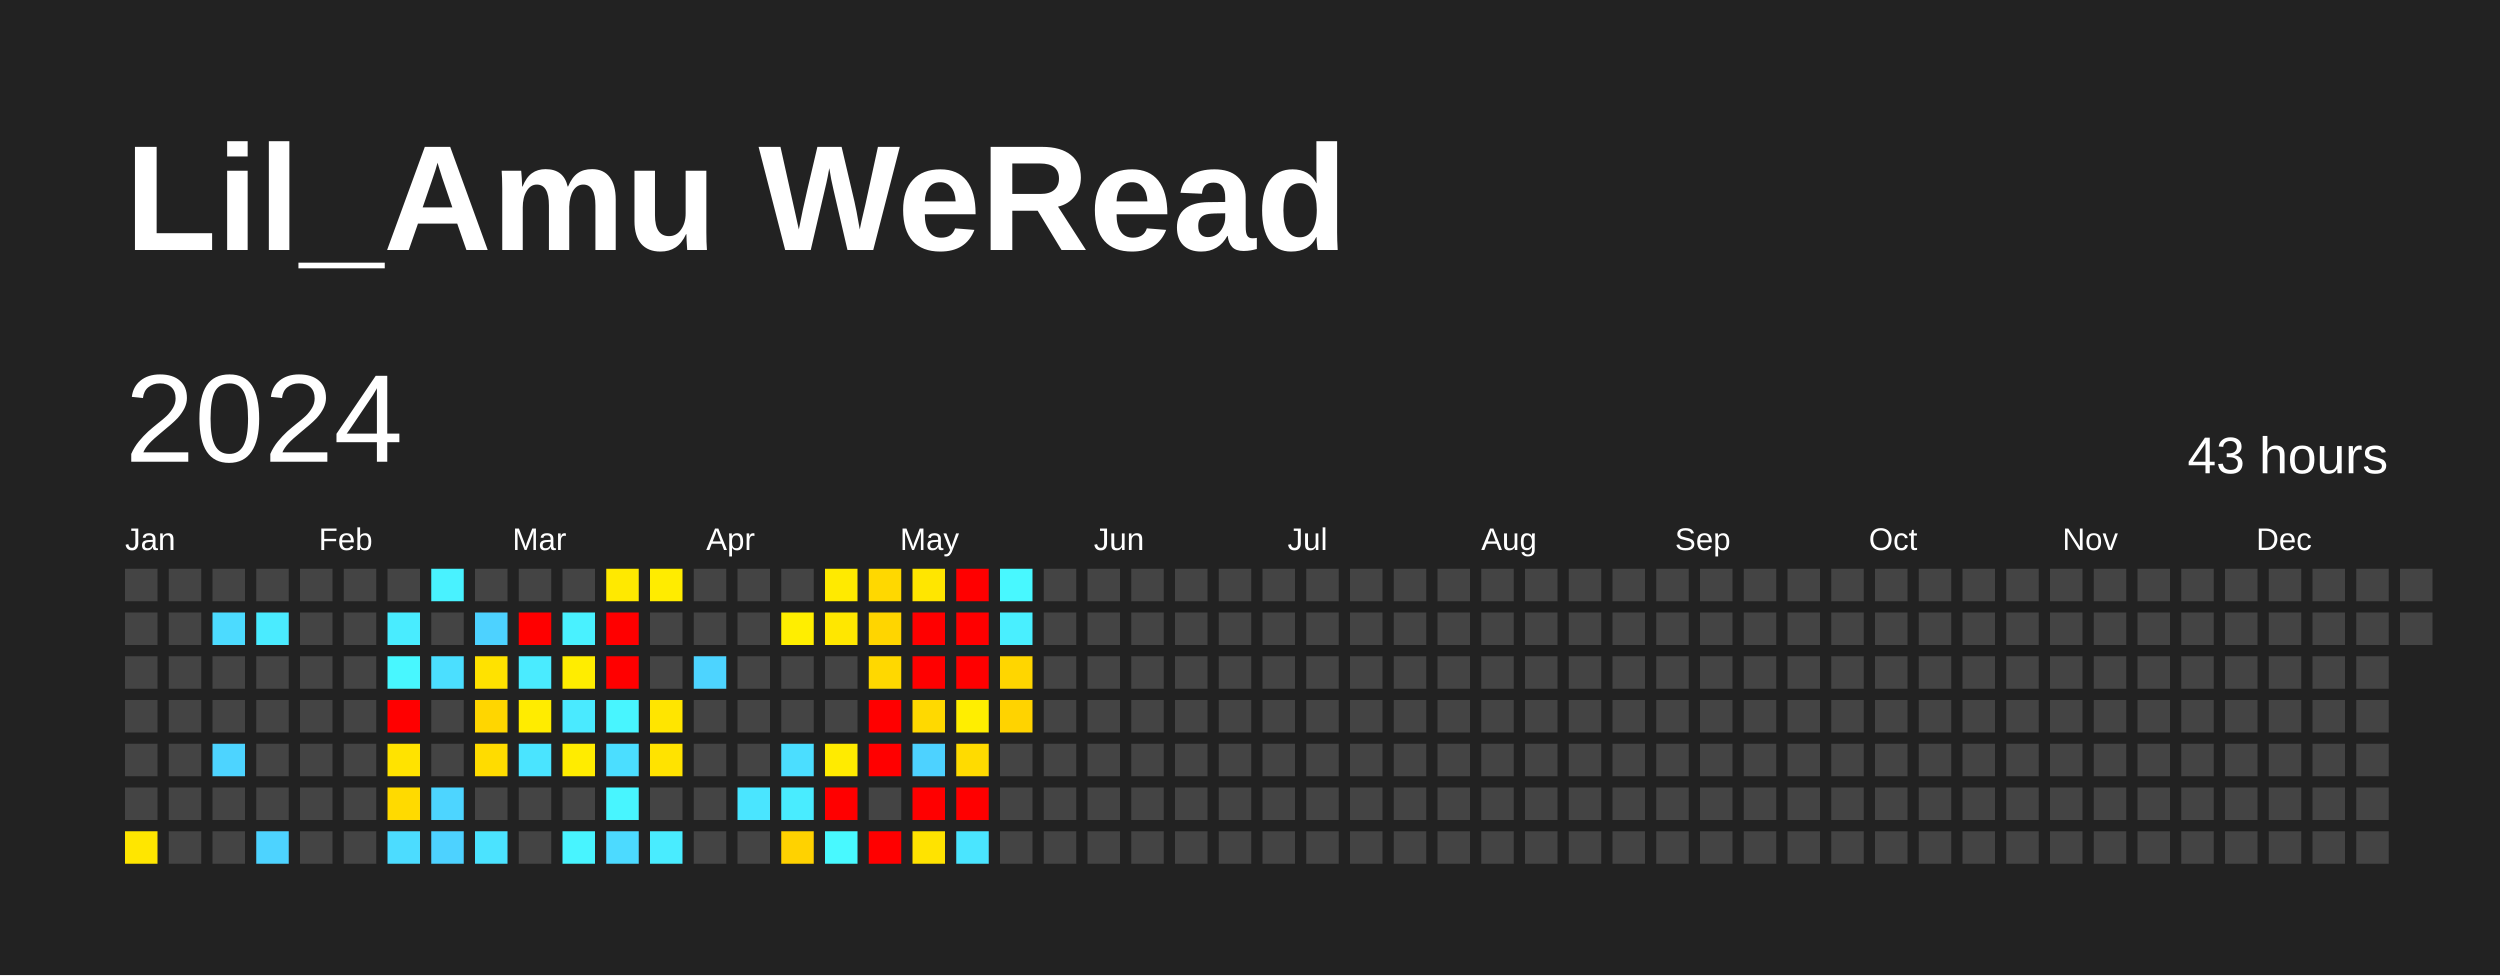
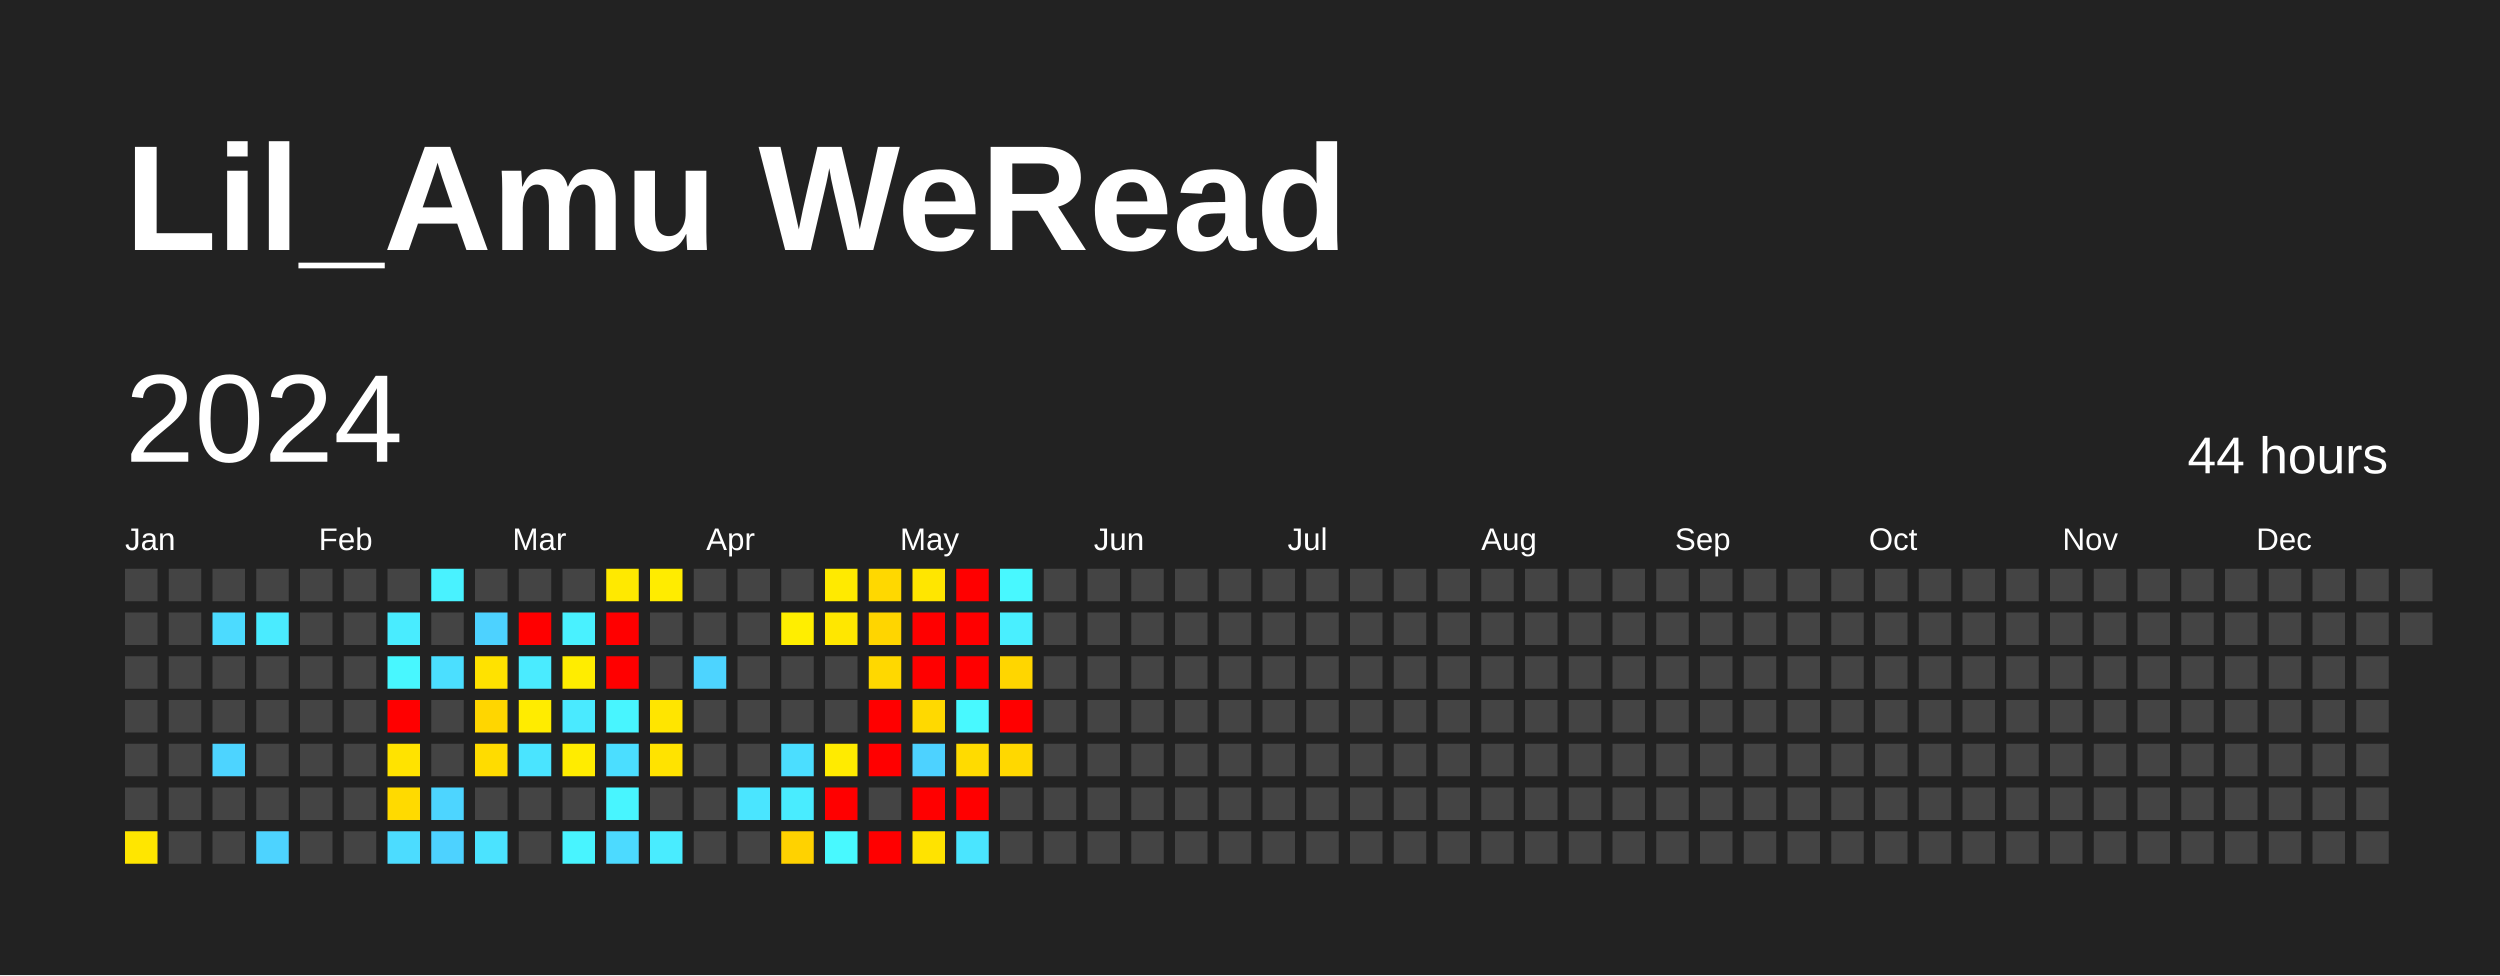
<svg xmlns="http://www.w3.org/2000/svg" baseProfile="full" height="78mm" version="1.1" viewBox="0,0,200,78" width="200mm">
  <defs />
  <rect fill="#222222" height="78" width="200" x="0" y="0" />
  <text fill="#FFFFFF" style="font-size:12px; font-family:Arial; font-weight:bold;" x="10" y="20">Lil_Amu WeRead</text>
  <text dominant-baseline="hanging" fill="#FFFFFF" style="font-size:10.0px; font-family:Arial;" x="10" y="30">2024</text>
-   <text dominant-baseline="hanging" fill="#FFFFFF" style="font-size:4.125px; font-family:Arial;" x="175" y="35">43 hours</text>
+   <text dominant-baseline="hanging" fill="#FFFFFF" style="font-size:4.125px; font-family:Arial;" x="175" y="35">44 hours</text>
  <text fill="#FFFFFF" style="font-size:2.5px; font-family:Arial" x="10.0" y="44">Jan</text>
  <text fill="#FFFFFF" style="font-size:2.5px; font-family:Arial" x="25.5" y="44">Feb</text>
  <text fill="#FFFFFF" style="font-size:2.5px; font-family:Arial" x="41.0" y="44">Mar</text>
  <text fill="#FFFFFF" style="font-size:2.5px; font-family:Arial" x="56.5" y="44">Apr</text>
  <text fill="#FFFFFF" style="font-size:2.5px; font-family:Arial" x="72.0" y="44">May</text>
  <text fill="#FFFFFF" style="font-size:2.5px; font-family:Arial" x="87.5" y="44">Jun</text>
  <text fill="#FFFFFF" style="font-size:2.5px; font-family:Arial" x="103.0" y="44">Jul</text>
  <text fill="#FFFFFF" style="font-size:2.5px; font-family:Arial" x="118.5" y="44">Aug</text>
  <text fill="#FFFFFF" style="font-size:2.5px; font-family:Arial" x="134.0" y="44">Sep</text>
  <text fill="#FFFFFF" style="font-size:2.5px; font-family:Arial" x="149.5" y="44">Oct</text>
  <text fill="#FFFFFF" style="font-size:2.5px; font-family:Arial" x="165.0" y="44">Nov</text>
  <text fill="#FFFFFF" style="font-size:2.5px; font-family:Arial" x="180.5" y="44">Dec</text>
  <rect fill="#444444" height="2.6" width="2.6" x="10.0" y="45.5" />
  <rect fill="#444444" height="2.6" width="2.6" x="10.0" y="49.0" />
  <rect fill="#444444" height="2.6" width="2.6" x="10.0" y="52.5" />
  <rect fill="#444444" height="2.6" width="2.6" x="10.0" y="56.0" />
  <rect fill="#444444" height="2.6" width="2.6" x="10.0" y="59.5" />
  <rect fill="#444444" height="2.6" width="2.6" x="10.0" y="63.0" />
  <rect fill="#ffe600" height="2.6" width="2.6" x="10.0" y="66.5" />
  <rect fill="#444444" height="2.6" width="2.6" x="13.5" y="45.5" />
  <rect fill="#444444" height="2.6" width="2.6" x="13.5" y="49.0" />
  <rect fill="#444444" height="2.6" width="2.6" x="13.5" y="52.5" />
  <rect fill="#444444" height="2.6" width="2.6" x="13.5" y="56.0" />
  <rect fill="#444444" height="2.6" width="2.6" x="13.5" y="59.5" />
  <rect fill="#444444" height="2.6" width="2.6" x="13.5" y="63.0" />
  <rect fill="#444444" height="2.6" width="2.6" x="13.5" y="66.5" />
  <rect fill="#444444" height="2.6" width="2.6" x="17.0" y="45.5" />
  <rect fill="#4cdbff" height="2.6" width="2.6" x="17.0" y="49.0" />
  <rect fill="#444444" height="2.6" width="2.6" x="17.0" y="52.5" />
  <rect fill="#444444" height="2.6" width="2.6" x="17.0" y="56.0" />
  <rect fill="#4dd4ff" height="2.6" width="2.6" x="17.0" y="59.5" />
  <rect fill="#444444" height="2.6" width="2.6" x="17.0" y="63.0" />
  <rect fill="#444444" height="2.6" width="2.6" x="17.0" y="66.5" />
  <rect fill="#444444" height="2.6" width="2.6" x="20.5" y="45.5" />
  <rect fill="#4aebff" height="2.6" width="2.6" x="20.5" y="49.0" />
  <rect fill="#444444" height="2.6" width="2.6" x="20.5" y="52.5" />
  <rect fill="#444444" height="2.6" width="2.6" x="20.5" y="56.0" />
  <rect fill="#444444" height="2.6" width="2.6" x="20.5" y="59.5" />
  <rect fill="#444444" height="2.6" width="2.6" x="20.5" y="63.0" />
  <rect fill="#4dd3ff" height="2.6" width="2.6" x="20.5" y="66.5" />
  <rect fill="#444444" height="2.6" width="2.6" x="24.0" y="45.5" />
  <rect fill="#444444" height="2.6" width="2.6" x="24.0" y="49.0" />
  <rect fill="#444444" height="2.6" width="2.6" x="24.0" y="52.5" />
  <rect fill="#444444" height="2.6" width="2.6" x="24.0" y="56.0" />
  <rect fill="#444444" height="2.6" width="2.6" x="24.0" y="59.5" />
  <rect fill="#444444" height="2.6" width="2.6" x="24.0" y="63.0" />
  <rect fill="#444444" height="2.6" width="2.6" x="24.0" y="66.5" />
  <rect fill="#444444" height="2.6" width="2.6" x="27.5" y="45.5" />
  <rect fill="#444444" height="2.6" width="2.6" x="27.5" y="49.0" />
  <rect fill="#444444" height="2.6" width="2.6" x="27.5" y="52.5" />
  <rect fill="#444444" height="2.6" width="2.6" x="27.5" y="56.0" />
  <rect fill="#444444" height="2.6" width="2.6" x="27.5" y="59.5" />
  <rect fill="#444444" height="2.6" width="2.6" x="27.5" y="63.0" />
  <rect fill="#444444" height="2.6" width="2.6" x="27.5" y="66.5" />
  <rect fill="#444444" height="2.6" width="2.6" x="31.0" y="45.5" />
  <rect fill="#49ecff" height="2.6" width="2.6" x="31.0" y="49.0" />
  <rect fill="#48f7ff" height="2.6" width="2.6" x="31.0" y="52.5" />
  <rect fill="red" height="2.6" width="2.6" x="31.0" y="56.0" />
  <rect fill="#ffe300" height="2.6" width="2.6" x="31.0" y="59.5" />
  <rect fill="#ffda00" height="2.6" width="2.6" x="31.0" y="63.0" />
  <rect fill="#4cdcff" height="2.6" width="2.6" x="31.0" y="66.5" />
  <rect fill="#49f2ff" height="2.6" width="2.6" x="34.5" y="45.5" />
  <rect fill="#444444" height="2.6" width="2.6" x="34.5" y="49.0" />
  <rect fill="#4bdfff" height="2.6" width="2.6" x="34.5" y="52.5" />
  <rect fill="#444444" height="2.6" width="2.6" x="34.5" y="56.0" />
  <rect fill="#444444" height="2.6" width="2.6" x="34.5" y="59.5" />
  <rect fill="#4dd5ff" height="2.6" width="2.6" x="34.5" y="63.0" />
  <rect fill="#4dd2ff" height="2.6" width="2.6" x="34.5" y="66.5" />
  <rect fill="#444444" height="2.6" width="2.6" x="38.0" y="45.5" />
  <rect fill="#4dd2ff" height="2.6" width="2.6" x="38.0" y="49.0" />
  <rect fill="#ffe200" height="2.6" width="2.6" x="38.0" y="52.5" />
  <rect fill="#ffd600" height="2.6" width="2.6" x="38.0" y="56.0" />
  <rect fill="#ffdc00" height="2.6" width="2.6" x="38.0" y="59.5" />
  <rect fill="#444444" height="2.6" width="2.6" x="38.0" y="63.0" />
  <rect fill="#4be3ff" height="2.6" width="2.6" x="38.0" y="66.5" />
  <rect fill="#444444" height="2.6" width="2.6" x="41.5" y="45.5" />
  <rect fill="red" height="2.6" width="2.6" x="41.5" y="49.0" />
  <rect fill="#4aebff" height="2.6" width="2.6" x="41.5" y="52.5" />
  <rect fill="#ffec00" height="2.6" width="2.6" x="41.5" y="56.0" />
  <rect fill="#4ae4ff" height="2.6" width="2.6" x="41.5" y="59.5" />
  <rect fill="#444444" height="2.6" width="2.6" x="41.5" y="63.0" />
  <rect fill="#444444" height="2.6" width="2.6" x="41.5" y="66.5" />
  <rect fill="#444444" height="2.6" width="2.6" x="45.0" y="45.5" />
  <rect fill="#49f1ff" height="2.6" width="2.6" x="45.0" y="49.0" />
  <rect fill="#ffed00" height="2.6" width="2.6" x="45.0" y="52.5" />
  <rect fill="#4aeaff" height="2.6" width="2.6" x="45.0" y="56.0" />
  <rect fill="#ffec00" height="2.6" width="2.6" x="45.0" y="59.5" />
  <rect fill="#444444" height="2.6" width="2.6" x="45.0" y="63.0" />
  <rect fill="#48f4ff" height="2.6" width="2.6" x="45.0" y="66.5" />
  <rect fill="#ffe900" height="2.6" width="2.6" x="48.5" y="45.5" />
  <rect fill="red" height="2.6" width="2.6" x="48.5" y="49.0" />
  <rect fill="red" height="2.6" width="2.6" x="48.5" y="52.5" />
  <rect fill="#48f5ff" height="2.6" width="2.6" x="48.5" y="56.0" />
  <rect fill="#4bdeff" height="2.6" width="2.6" x="48.5" y="59.5" />
  <rect fill="#48f5ff" height="2.6" width="2.6" x="48.5" y="63.0" />
  <rect fill="#4cdaff" height="2.6" width="2.6" x="48.5" y="66.5" />
  <rect fill="#ffec00" height="2.6" width="2.6" x="52.0" y="45.5" />
  <rect fill="#444444" height="2.6" width="2.6" x="52.0" y="49.0" />
  <rect fill="#444444" height="2.6" width="2.6" x="52.0" y="52.5" />
  <rect fill="#ffe500" height="2.6" width="2.6" x="52.0" y="56.0" />
  <rect fill="#ffe300" height="2.6" width="2.6" x="52.0" y="59.5" />
  <rect fill="#444444" height="2.6" width="2.6" x="52.0" y="63.0" />
  <rect fill="#49ecff" height="2.6" width="2.6" x="52.0" y="66.5" />
  <rect fill="#444444" height="2.6" width="2.6" x="55.5" y="45.5" />
  <rect fill="#444444" height="2.6" width="2.6" x="55.5" y="49.0" />
  <rect fill="#4dd4ff" height="2.6" width="2.6" x="55.5" y="52.5" />
  <rect fill="#444444" height="2.6" width="2.6" x="55.5" y="56.0" />
  <rect fill="#444444" height="2.6" width="2.6" x="55.5" y="59.5" />
  <rect fill="#444444" height="2.6" width="2.6" x="55.5" y="63.0" />
  <rect fill="#444444" height="2.6" width="2.6" x="55.5" y="66.5" />
  <rect fill="#444444" height="2.6" width="2.6" x="59.0" y="45.5" />
  <rect fill="#444444" height="2.6" width="2.6" x="59.0" y="49.0" />
  <rect fill="#444444" height="2.6" width="2.6" x="59.0" y="52.5" />
  <rect fill="#444444" height="2.6" width="2.6" x="59.0" y="56.0" />
  <rect fill="#444444" height="2.6" width="2.6" x="59.0" y="59.5" />
  <rect fill="#4ae5ff" height="2.6" width="2.6" x="59.0" y="63.0" />
  <rect fill="#444444" height="2.6" width="2.6" x="59.0" y="66.5" />
  <rect fill="#444444" height="2.6" width="2.6" x="62.5" y="45.5" />
  <rect fill="#ffee00" height="2.6" width="2.6" x="62.5" y="49.0" />
  <rect fill="#444444" height="2.6" width="2.6" x="62.5" y="52.5" />
  <rect fill="#444444" height="2.6" width="2.6" x="62.5" y="56.0" />
  <rect fill="#4bdeff" height="2.6" width="2.6" x="62.5" y="59.5" />
  <rect fill="#49ecff" height="2.6" width="2.6" x="62.5" y="63.0" />
  <rect fill="#ffd200" height="2.6" width="2.6" x="62.5" y="66.5" />
  <rect fill="#ffea00" height="2.6" width="2.6" x="66.0" y="45.5" />
  <rect fill="#ffe700" height="2.6" width="2.6" x="66.0" y="49.0" />
  <rect fill="#444444" height="2.6" width="2.6" x="66.0" y="52.5" />
  <rect fill="#444444" height="2.6" width="2.6" x="66.0" y="56.0" />
  <rect fill="#ffeb00" height="2.6" width="2.6" x="66.0" y="59.5" />
  <rect fill="red" height="2.6" width="2.6" x="66.0" y="63.0" />
  <rect fill="#48f9ff" height="2.6" width="2.6" x="66.0" y="66.5" />
  <rect fill="#ffd800" height="2.6" width="2.6" x="69.5" y="45.5" />
  <rect fill="#ffd500" height="2.6" width="2.6" x="69.5" y="49.0" />
  <rect fill="#ffd800" height="2.6" width="2.6" x="69.5" y="52.5" />
  <rect fill="red" height="2.6" width="2.6" x="69.5" y="56.0" />
  <rect fill="red" height="2.6" width="2.6" x="69.5" y="59.5" />
  <rect fill="#444444" height="2.6" width="2.6" x="69.5" y="63.0" />
  <rect fill="red" height="2.6" width="2.6" x="69.5" y="66.5" />
  <rect fill="#ffe600" height="2.6" width="2.6" x="73.0" y="45.5" />
  <rect fill="red" height="2.6" width="2.6" x="73.0" y="49.0" />
  <rect fill="red" height="2.6" width="2.6" x="73.0" y="52.5" />
  <rect fill="#ffd900" height="2.6" width="2.6" x="73.0" y="56.0" />
  <rect fill="#4dd2ff" height="2.6" width="2.6" x="73.0" y="59.5" />
  <rect fill="red" height="2.6" width="2.6" x="73.0" y="63.0" />
  <rect fill="#ffe300" height="2.6" width="2.6" x="73.0" y="66.5" />
  <rect fill="red" height="2.6" width="2.6" x="76.5" y="45.5" />
  <rect fill="red" height="2.6" width="2.6" x="76.5" y="49.0" />
  <rect fill="red" height="2.6" width="2.6" x="76.5" y="52.5" />
-   <rect fill="#ffee00" height="2.6" width="2.6" x="76.5" y="56.0" />
+   <rect fill="#48f9ff" height="2.6" width="2.6" x="76.5" y="56.0" />
  <rect fill="#ffdb00" height="2.6" width="2.6" x="76.5" y="59.5" />
  <rect fill="red" height="2.6" width="2.6" x="76.5" y="63.0" />
  <rect fill="#4ae5ff" height="2.6" width="2.6" x="76.5" y="66.5" />
  <rect fill="#48f8ff" height="2.6" width="2.6" x="80.0" y="45.5" />
  <rect fill="#49efff" height="2.6" width="2.6" x="80.0" y="49.0" />
  <rect fill="#ffd600" height="2.6" width="2.6" x="80.0" y="52.5" />
-   <rect fill="#ffd300" height="2.6" width="2.6" x="80.0" y="56.0" />
-   <rect fill="#444444" height="2.6" width="2.6" x="80.0" y="59.5" />
+   <rect fill="red" height="2.6" width="2.6" x="80.0" y="56.0" />
+   <rect fill="#ffd800" height="2.6" width="2.6" x="80.0" y="59.5" />
  <rect fill="#444444" height="2.6" width="2.6" x="80.0" y="63.0" />
  <rect fill="#444444" height="2.6" width="2.6" x="80.0" y="66.5" />
  <rect fill="#444444" height="2.6" width="2.6" x="83.5" y="45.5" />
  <rect fill="#444444" height="2.6" width="2.6" x="83.5" y="49.0" />
  <rect fill="#444444" height="2.6" width="2.6" x="83.5" y="52.5" />
  <rect fill="#444444" height="2.6" width="2.6" x="83.5" y="56.0" />
  <rect fill="#444444" height="2.6" width="2.6" x="83.5" y="59.5" />
  <rect fill="#444444" height="2.6" width="2.6" x="83.5" y="63.0" />
  <rect fill="#444444" height="2.6" width="2.6" x="83.5" y="66.5" />
  <rect fill="#444444" height="2.6" width="2.6" x="87.0" y="45.5" />
  <rect fill="#444444" height="2.6" width="2.6" x="87.0" y="49.0" />
  <rect fill="#444444" height="2.6" width="2.6" x="87.0" y="52.5" />
  <rect fill="#444444" height="2.6" width="2.6" x="87.0" y="56.0" />
  <rect fill="#444444" height="2.6" width="2.6" x="87.0" y="59.5" />
  <rect fill="#444444" height="2.6" width="2.6" x="87.0" y="63.0" />
  <rect fill="#444444" height="2.6" width="2.6" x="87.0" y="66.5" />
  <rect fill="#444444" height="2.6" width="2.6" x="90.5" y="45.5" />
  <rect fill="#444444" height="2.6" width="2.6" x="90.5" y="49.0" />
  <rect fill="#444444" height="2.6" width="2.6" x="90.5" y="52.5" />
  <rect fill="#444444" height="2.6" width="2.6" x="90.5" y="56.0" />
  <rect fill="#444444" height="2.6" width="2.6" x="90.5" y="59.5" />
  <rect fill="#444444" height="2.6" width="2.6" x="90.5" y="63.0" />
  <rect fill="#444444" height="2.6" width="2.6" x="90.5" y="66.5" />
  <rect fill="#444444" height="2.6" width="2.6" x="94.0" y="45.5" />
  <rect fill="#444444" height="2.6" width="2.6" x="94.0" y="49.0" />
  <rect fill="#444444" height="2.6" width="2.6" x="94.0" y="52.5" />
  <rect fill="#444444" height="2.6" width="2.6" x="94.0" y="56.0" />
  <rect fill="#444444" height="2.6" width="2.6" x="94.0" y="59.5" />
  <rect fill="#444444" height="2.6" width="2.6" x="94.0" y="63.0" />
  <rect fill="#444444" height="2.6" width="2.6" x="94.0" y="66.5" />
  <rect fill="#444444" height="2.6" width="2.6" x="97.5" y="45.5" />
  <rect fill="#444444" height="2.6" width="2.6" x="97.5" y="49.0" />
  <rect fill="#444444" height="2.6" width="2.6" x="97.5" y="52.5" />
  <rect fill="#444444" height="2.6" width="2.6" x="97.5" y="56.0" />
  <rect fill="#444444" height="2.6" width="2.6" x="97.5" y="59.5" />
  <rect fill="#444444" height="2.6" width="2.6" x="97.5" y="63.0" />
  <rect fill="#444444" height="2.6" width="2.6" x="97.5" y="66.5" />
  <rect fill="#444444" height="2.6" width="2.6" x="101.0" y="45.5" />
  <rect fill="#444444" height="2.6" width="2.6" x="101.0" y="49.0" />
  <rect fill="#444444" height="2.6" width="2.6" x="101.0" y="52.5" />
  <rect fill="#444444" height="2.6" width="2.6" x="101.0" y="56.0" />
  <rect fill="#444444" height="2.6" width="2.6" x="101.0" y="59.5" />
  <rect fill="#444444" height="2.6" width="2.6" x="101.0" y="63.0" />
  <rect fill="#444444" height="2.6" width="2.6" x="101.0" y="66.5" />
  <rect fill="#444444" height="2.6" width="2.6" x="104.5" y="45.5" />
  <rect fill="#444444" height="2.6" width="2.6" x="104.5" y="49.0" />
  <rect fill="#444444" height="2.6" width="2.6" x="104.5" y="52.5" />
  <rect fill="#444444" height="2.6" width="2.6" x="104.5" y="56.0" />
  <rect fill="#444444" height="2.6" width="2.6" x="104.5" y="59.5" />
  <rect fill="#444444" height="2.6" width="2.6" x="104.5" y="63.0" />
  <rect fill="#444444" height="2.6" width="2.6" x="104.5" y="66.5" />
  <rect fill="#444444" height="2.6" width="2.6" x="108.0" y="45.5" />
  <rect fill="#444444" height="2.6" width="2.6" x="108.0" y="49.0" />
  <rect fill="#444444" height="2.6" width="2.6" x="108.0" y="52.5" />
  <rect fill="#444444" height="2.6" width="2.6" x="108.0" y="56.0" />
  <rect fill="#444444" height="2.6" width="2.6" x="108.0" y="59.5" />
  <rect fill="#444444" height="2.6" width="2.6" x="108.0" y="63.0" />
  <rect fill="#444444" height="2.6" width="2.6" x="108.0" y="66.5" />
  <rect fill="#444444" height="2.6" width="2.6" x="111.5" y="45.5" />
  <rect fill="#444444" height="2.6" width="2.6" x="111.5" y="49.0" />
  <rect fill="#444444" height="2.6" width="2.6" x="111.5" y="52.5" />
  <rect fill="#444444" height="2.6" width="2.6" x="111.5" y="56.0" />
  <rect fill="#444444" height="2.6" width="2.6" x="111.5" y="59.5" />
  <rect fill="#444444" height="2.6" width="2.6" x="111.5" y="63.0" />
  <rect fill="#444444" height="2.6" width="2.6" x="111.5" y="66.5" />
  <rect fill="#444444" height="2.6" width="2.6" x="115.0" y="45.5" />
  <rect fill="#444444" height="2.6" width="2.6" x="115.0" y="49.0" />
  <rect fill="#444444" height="2.6" width="2.6" x="115.0" y="52.5" />
  <rect fill="#444444" height="2.6" width="2.6" x="115.0" y="56.0" />
  <rect fill="#444444" height="2.6" width="2.6" x="115.0" y="59.5" />
  <rect fill="#444444" height="2.6" width="2.6" x="115.0" y="63.0" />
  <rect fill="#444444" height="2.6" width="2.6" x="115.0" y="66.5" />
  <rect fill="#444444" height="2.6" width="2.6" x="118.5" y="45.5" />
  <rect fill="#444444" height="2.6" width="2.6" x="118.5" y="49.0" />
  <rect fill="#444444" height="2.6" width="2.6" x="118.5" y="52.5" />
  <rect fill="#444444" height="2.6" width="2.6" x="118.5" y="56.0" />
  <rect fill="#444444" height="2.6" width="2.6" x="118.5" y="59.5" />
  <rect fill="#444444" height="2.6" width="2.6" x="118.5" y="63.0" />
  <rect fill="#444444" height="2.6" width="2.6" x="118.5" y="66.5" />
  <rect fill="#444444" height="2.6" width="2.6" x="122.0" y="45.5" />
  <rect fill="#444444" height="2.6" width="2.6" x="122.0" y="49.0" />
  <rect fill="#444444" height="2.6" width="2.6" x="122.0" y="52.5" />
  <rect fill="#444444" height="2.6" width="2.6" x="122.0" y="56.0" />
  <rect fill="#444444" height="2.6" width="2.6" x="122.0" y="59.5" />
  <rect fill="#444444" height="2.6" width="2.6" x="122.0" y="63.0" />
  <rect fill="#444444" height="2.6" width="2.6" x="122.0" y="66.5" />
  <rect fill="#444444" height="2.6" width="2.6" x="125.5" y="45.5" />
  <rect fill="#444444" height="2.6" width="2.6" x="125.5" y="49.0" />
  <rect fill="#444444" height="2.6" width="2.6" x="125.5" y="52.5" />
  <rect fill="#444444" height="2.6" width="2.6" x="125.5" y="56.0" />
  <rect fill="#444444" height="2.6" width="2.6" x="125.5" y="59.5" />
  <rect fill="#444444" height="2.6" width="2.6" x="125.5" y="63.0" />
  <rect fill="#444444" height="2.6" width="2.6" x="125.5" y="66.5" />
  <rect fill="#444444" height="2.6" width="2.6" x="129.0" y="45.5" />
  <rect fill="#444444" height="2.6" width="2.6" x="129.0" y="49.0" />
  <rect fill="#444444" height="2.6" width="2.6" x="129.0" y="52.5" />
  <rect fill="#444444" height="2.6" width="2.6" x="129.0" y="56.0" />
  <rect fill="#444444" height="2.6" width="2.6" x="129.0" y="59.5" />
  <rect fill="#444444" height="2.6" width="2.6" x="129.0" y="63.0" />
  <rect fill="#444444" height="2.6" width="2.6" x="129.0" y="66.5" />
  <rect fill="#444444" height="2.6" width="2.6" x="132.5" y="45.5" />
  <rect fill="#444444" height="2.6" width="2.6" x="132.5" y="49.0" />
  <rect fill="#444444" height="2.6" width="2.6" x="132.5" y="52.5" />
  <rect fill="#444444" height="2.6" width="2.6" x="132.5" y="56.0" />
  <rect fill="#444444" height="2.6" width="2.6" x="132.5" y="59.5" />
  <rect fill="#444444" height="2.6" width="2.6" x="132.5" y="63.0" />
  <rect fill="#444444" height="2.6" width="2.6" x="132.5" y="66.5" />
  <rect fill="#444444" height="2.6" width="2.6" x="136.0" y="45.5" />
  <rect fill="#444444" height="2.6" width="2.6" x="136.0" y="49.0" />
  <rect fill="#444444" height="2.6" width="2.6" x="136.0" y="52.5" />
  <rect fill="#444444" height="2.6" width="2.6" x="136.0" y="56.0" />
  <rect fill="#444444" height="2.6" width="2.6" x="136.0" y="59.5" />
  <rect fill="#444444" height="2.6" width="2.6" x="136.0" y="63.0" />
  <rect fill="#444444" height="2.6" width="2.6" x="136.0" y="66.5" />
  <rect fill="#444444" height="2.6" width="2.6" x="139.5" y="45.5" />
  <rect fill="#444444" height="2.6" width="2.6" x="139.5" y="49.0" />
  <rect fill="#444444" height="2.6" width="2.6" x="139.5" y="52.5" />
  <rect fill="#444444" height="2.6" width="2.6" x="139.5" y="56.0" />
  <rect fill="#444444" height="2.6" width="2.6" x="139.5" y="59.5" />
  <rect fill="#444444" height="2.6" width="2.6" x="139.5" y="63.0" />
  <rect fill="#444444" height="2.6" width="2.6" x="139.5" y="66.5" />
  <rect fill="#444444" height="2.6" width="2.6" x="143.0" y="45.5" />
  <rect fill="#444444" height="2.6" width="2.6" x="143.0" y="49.0" />
  <rect fill="#444444" height="2.6" width="2.6" x="143.0" y="52.5" />
  <rect fill="#444444" height="2.6" width="2.6" x="143.0" y="56.0" />
  <rect fill="#444444" height="2.6" width="2.6" x="143.0" y="59.5" />
  <rect fill="#444444" height="2.6" width="2.6" x="143.0" y="63.0" />
  <rect fill="#444444" height="2.6" width="2.6" x="143.0" y="66.5" />
  <rect fill="#444444" height="2.6" width="2.6" x="146.5" y="45.5" />
  <rect fill="#444444" height="2.6" width="2.6" x="146.5" y="49.0" />
  <rect fill="#444444" height="2.6" width="2.6" x="146.5" y="52.5" />
  <rect fill="#444444" height="2.6" width="2.6" x="146.5" y="56.0" />
  <rect fill="#444444" height="2.6" width="2.6" x="146.5" y="59.5" />
  <rect fill="#444444" height="2.6" width="2.6" x="146.5" y="63.0" />
  <rect fill="#444444" height="2.6" width="2.6" x="146.5" y="66.5" />
  <rect fill="#444444" height="2.6" width="2.6" x="150.0" y="45.5" />
  <rect fill="#444444" height="2.6" width="2.6" x="150.0" y="49.0" />
  <rect fill="#444444" height="2.6" width="2.6" x="150.0" y="52.5" />
  <rect fill="#444444" height="2.6" width="2.6" x="150.0" y="56.0" />
  <rect fill="#444444" height="2.6" width="2.6" x="150.0" y="59.5" />
  <rect fill="#444444" height="2.6" width="2.6" x="150.0" y="63.0" />
  <rect fill="#444444" height="2.6" width="2.6" x="150.0" y="66.5" />
  <rect fill="#444444" height="2.6" width="2.6" x="153.5" y="45.5" />
  <rect fill="#444444" height="2.6" width="2.6" x="153.5" y="49.0" />
  <rect fill="#444444" height="2.6" width="2.6" x="153.5" y="52.5" />
  <rect fill="#444444" height="2.6" width="2.6" x="153.5" y="56.0" />
  <rect fill="#444444" height="2.6" width="2.6" x="153.5" y="59.5" />
  <rect fill="#444444" height="2.6" width="2.6" x="153.5" y="63.0" />
  <rect fill="#444444" height="2.6" width="2.6" x="153.5" y="66.5" />
  <rect fill="#444444" height="2.6" width="2.6" x="157.0" y="45.5" />
  <rect fill="#444444" height="2.6" width="2.6" x="157.0" y="49.0" />
  <rect fill="#444444" height="2.6" width="2.6" x="157.0" y="52.5" />
  <rect fill="#444444" height="2.6" width="2.6" x="157.0" y="56.0" />
  <rect fill="#444444" height="2.6" width="2.6" x="157.0" y="59.5" />
  <rect fill="#444444" height="2.6" width="2.6" x="157.0" y="63.0" />
  <rect fill="#444444" height="2.6" width="2.6" x="157.0" y="66.5" />
  <rect fill="#444444" height="2.6" width="2.6" x="160.5" y="45.5" />
  <rect fill="#444444" height="2.6" width="2.6" x="160.5" y="49.0" />
  <rect fill="#444444" height="2.6" width="2.6" x="160.5" y="52.5" />
  <rect fill="#444444" height="2.6" width="2.6" x="160.5" y="56.0" />
  <rect fill="#444444" height="2.6" width="2.6" x="160.5" y="59.5" />
  <rect fill="#444444" height="2.6" width="2.6" x="160.5" y="63.0" />
  <rect fill="#444444" height="2.6" width="2.6" x="160.5" y="66.5" />
  <rect fill="#444444" height="2.6" width="2.6" x="164.0" y="45.5" />
  <rect fill="#444444" height="2.6" width="2.6" x="164.0" y="49.0" />
  <rect fill="#444444" height="2.6" width="2.6" x="164.0" y="52.5" />
  <rect fill="#444444" height="2.6" width="2.6" x="164.0" y="56.0" />
  <rect fill="#444444" height="2.6" width="2.6" x="164.0" y="59.5" />
  <rect fill="#444444" height="2.6" width="2.6" x="164.0" y="63.0" />
  <rect fill="#444444" height="2.6" width="2.6" x="164.0" y="66.5" />
  <rect fill="#444444" height="2.6" width="2.6" x="167.5" y="45.5" />
  <rect fill="#444444" height="2.6" width="2.6" x="167.5" y="49.0" />
  <rect fill="#444444" height="2.6" width="2.6" x="167.5" y="52.5" />
  <rect fill="#444444" height="2.6" width="2.6" x="167.5" y="56.0" />
  <rect fill="#444444" height="2.6" width="2.6" x="167.5" y="59.5" />
  <rect fill="#444444" height="2.6" width="2.6" x="167.5" y="63.0" />
  <rect fill="#444444" height="2.6" width="2.6" x="167.5" y="66.5" />
  <rect fill="#444444" height="2.6" width="2.6" x="171.0" y="45.5" />
  <rect fill="#444444" height="2.6" width="2.6" x="171.0" y="49.0" />
  <rect fill="#444444" height="2.6" width="2.6" x="171.0" y="52.5" />
  <rect fill="#444444" height="2.6" width="2.6" x="171.0" y="56.0" />
  <rect fill="#444444" height="2.6" width="2.6" x="171.0" y="59.5" />
  <rect fill="#444444" height="2.6" width="2.6" x="171.0" y="63.0" />
  <rect fill="#444444" height="2.6" width="2.6" x="171.0" y="66.5" />
  <rect fill="#444444" height="2.6" width="2.6" x="174.5" y="45.5" />
  <rect fill="#444444" height="2.6" width="2.6" x="174.5" y="49.0" />
  <rect fill="#444444" height="2.6" width="2.6" x="174.5" y="52.5" />
  <rect fill="#444444" height="2.6" width="2.6" x="174.5" y="56.0" />
  <rect fill="#444444" height="2.6" width="2.6" x="174.5" y="59.5" />
  <rect fill="#444444" height="2.6" width="2.6" x="174.5" y="63.0" />
  <rect fill="#444444" height="2.6" width="2.6" x="174.5" y="66.5" />
  <rect fill="#444444" height="2.6" width="2.6" x="178.0" y="45.5" />
  <rect fill="#444444" height="2.6" width="2.6" x="178.0" y="49.0" />
  <rect fill="#444444" height="2.6" width="2.6" x="178.0" y="52.5" />
  <rect fill="#444444" height="2.6" width="2.6" x="178.0" y="56.0" />
  <rect fill="#444444" height="2.6" width="2.6" x="178.0" y="59.5" />
  <rect fill="#444444" height="2.6" width="2.6" x="178.0" y="63.0" />
  <rect fill="#444444" height="2.6" width="2.6" x="178.0" y="66.5" />
  <rect fill="#444444" height="2.6" width="2.6" x="181.5" y="45.5" />
  <rect fill="#444444" height="2.6" width="2.6" x="181.5" y="49.0" />
  <rect fill="#444444" height="2.6" width="2.6" x="181.5" y="52.5" />
  <rect fill="#444444" height="2.6" width="2.6" x="181.5" y="56.0" />
  <rect fill="#444444" height="2.6" width="2.6" x="181.5" y="59.5" />
  <rect fill="#444444" height="2.6" width="2.6" x="181.5" y="63.0" />
  <rect fill="#444444" height="2.6" width="2.6" x="181.5" y="66.5" />
  <rect fill="#444444" height="2.6" width="2.6" x="185.0" y="45.5" />
  <rect fill="#444444" height="2.6" width="2.6" x="185.0" y="49.0" />
  <rect fill="#444444" height="2.6" width="2.6" x="185.0" y="52.5" />
  <rect fill="#444444" height="2.6" width="2.6" x="185.0" y="56.0" />
  <rect fill="#444444" height="2.6" width="2.6" x="185.0" y="59.5" />
  <rect fill="#444444" height="2.6" width="2.6" x="185.0" y="63.0" />
  <rect fill="#444444" height="2.6" width="2.6" x="185.0" y="66.5" />
  <rect fill="#444444" height="2.6" width="2.6" x="188.5" y="45.5" />
  <rect fill="#444444" height="2.6" width="2.6" x="188.5" y="49.0" />
  <rect fill="#444444" height="2.6" width="2.6" x="188.5" y="52.5" />
  <rect fill="#444444" height="2.6" width="2.6" x="188.5" y="56.0" />
  <rect fill="#444444" height="2.6" width="2.6" x="188.5" y="59.5" />
  <rect fill="#444444" height="2.6" width="2.6" x="188.5" y="63.0" />
  <rect fill="#444444" height="2.6" width="2.6" x="188.5" y="66.5" />
  <rect fill="#444444" height="2.6" width="2.6" x="192.0" y="45.5" />
  <rect fill="#444444" height="2.6" width="2.6" x="192.0" y="49.0" />
</svg>
